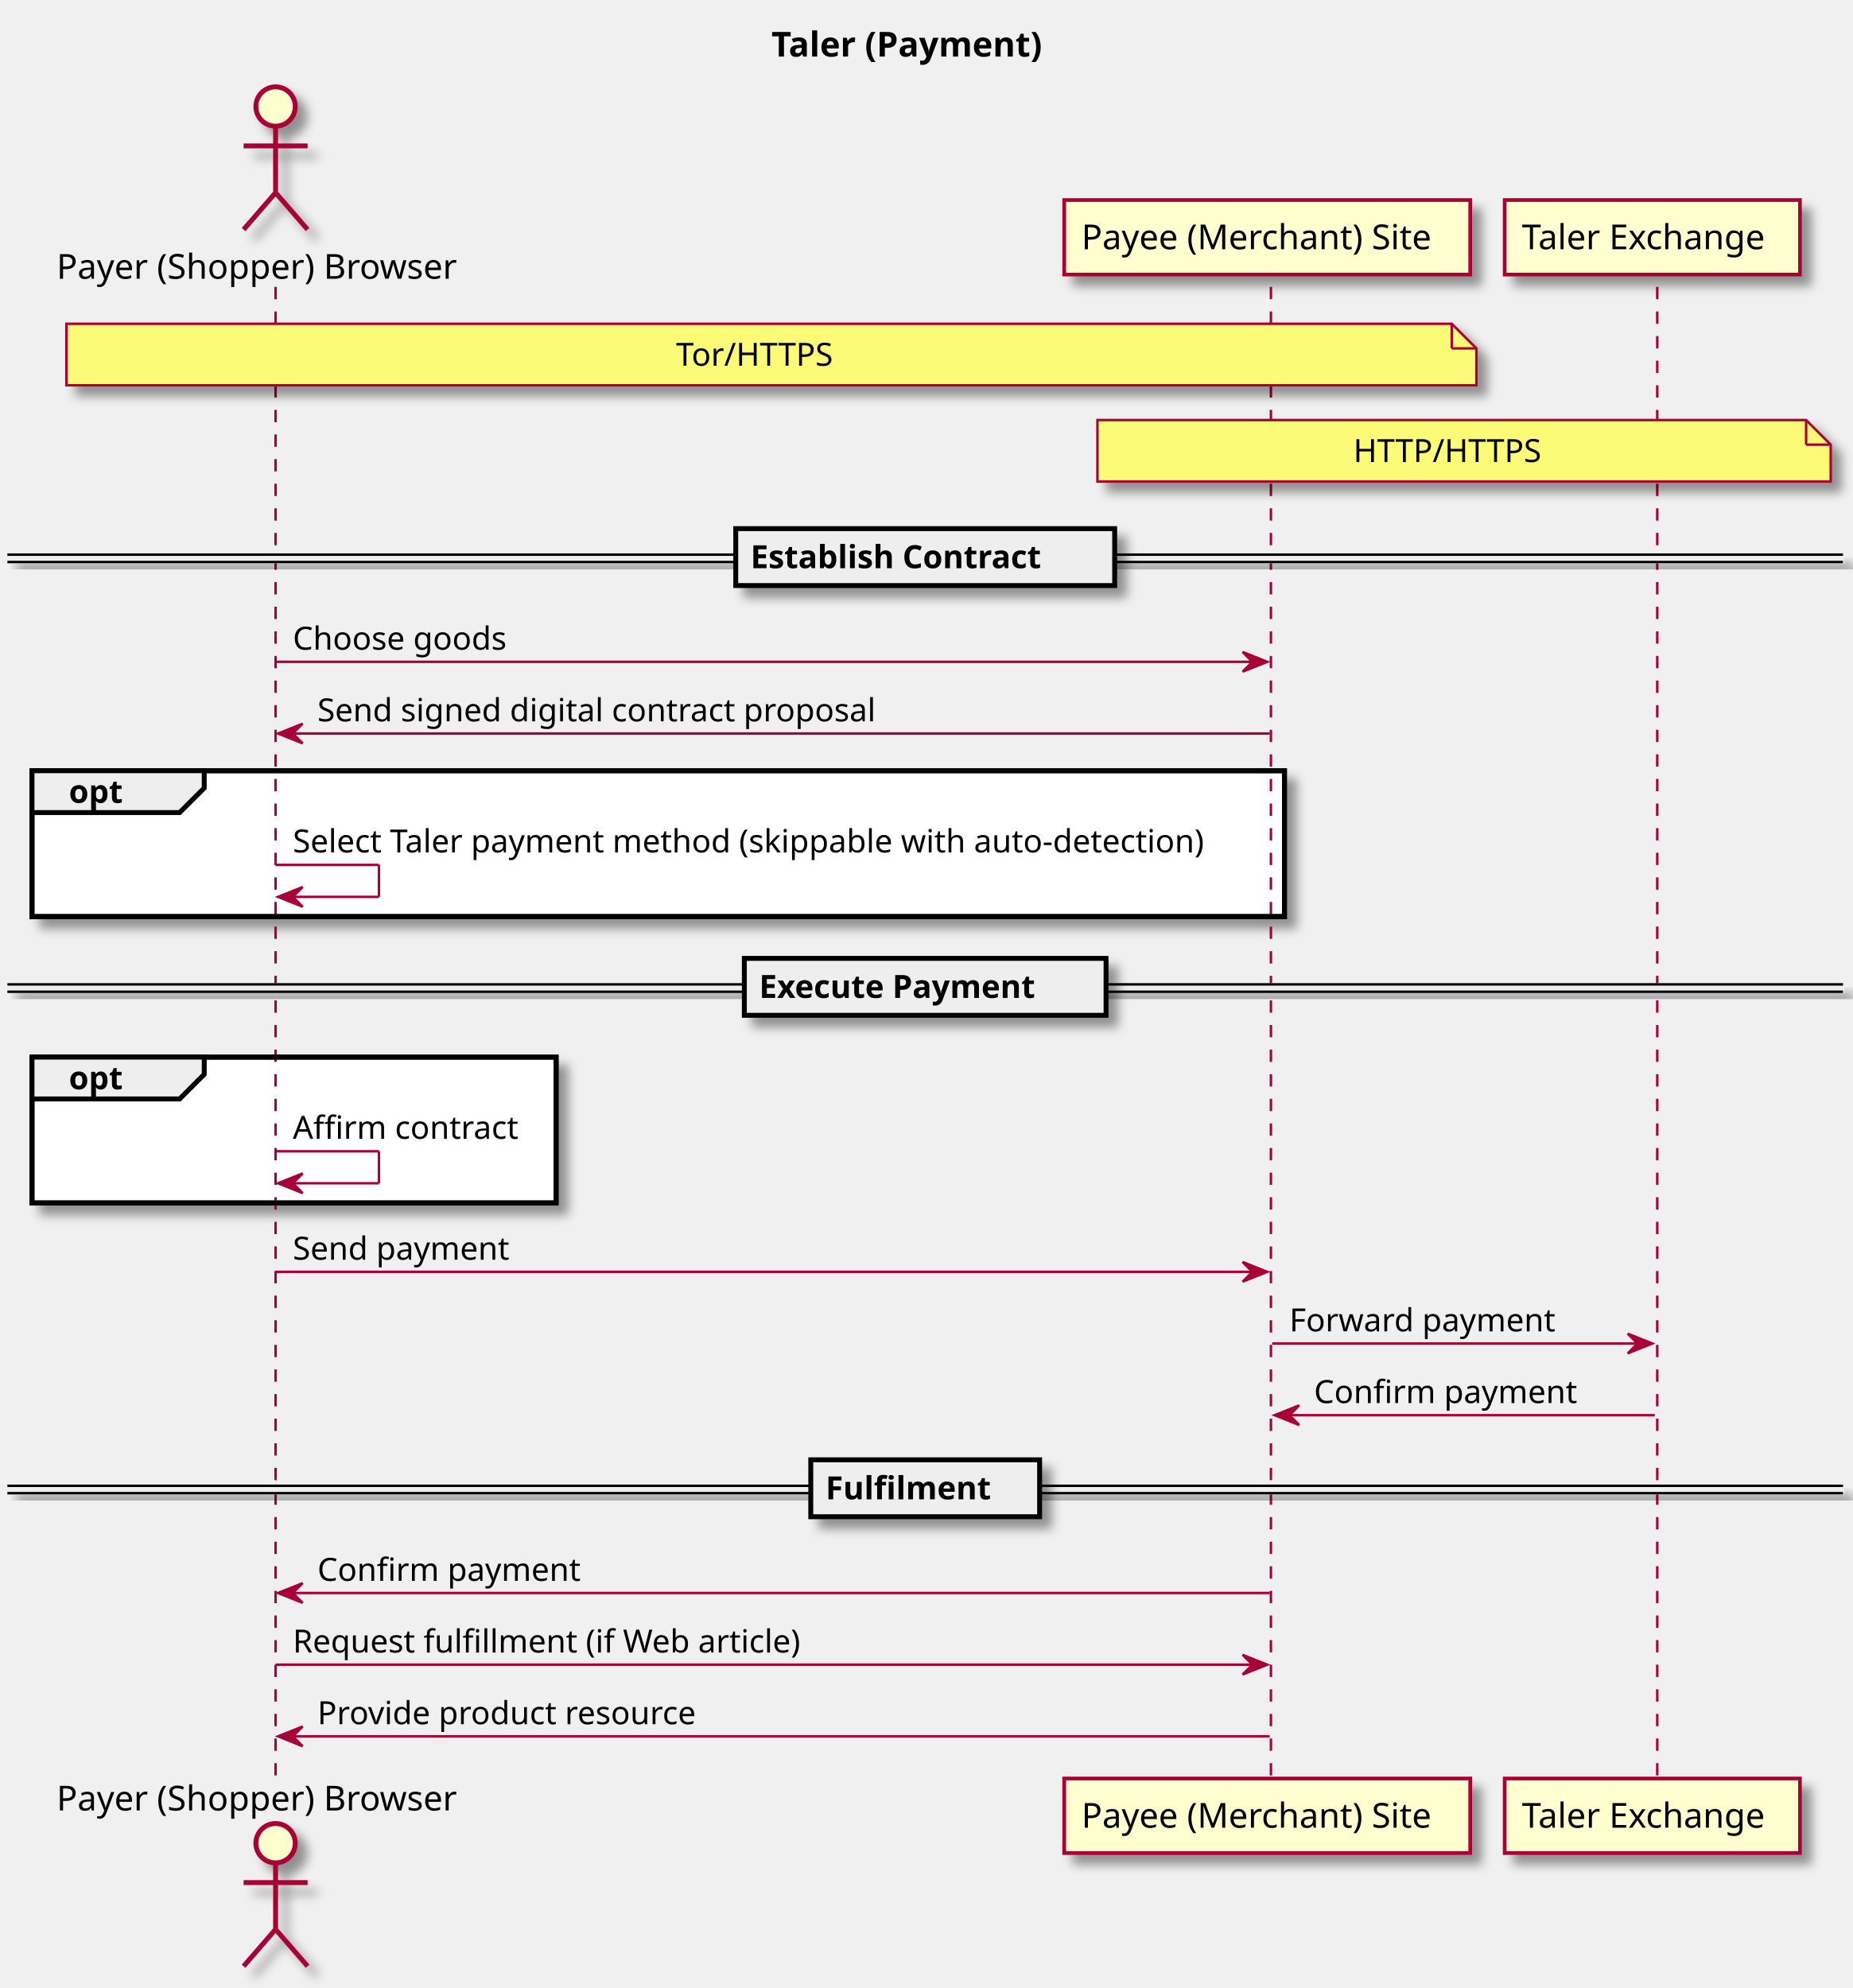
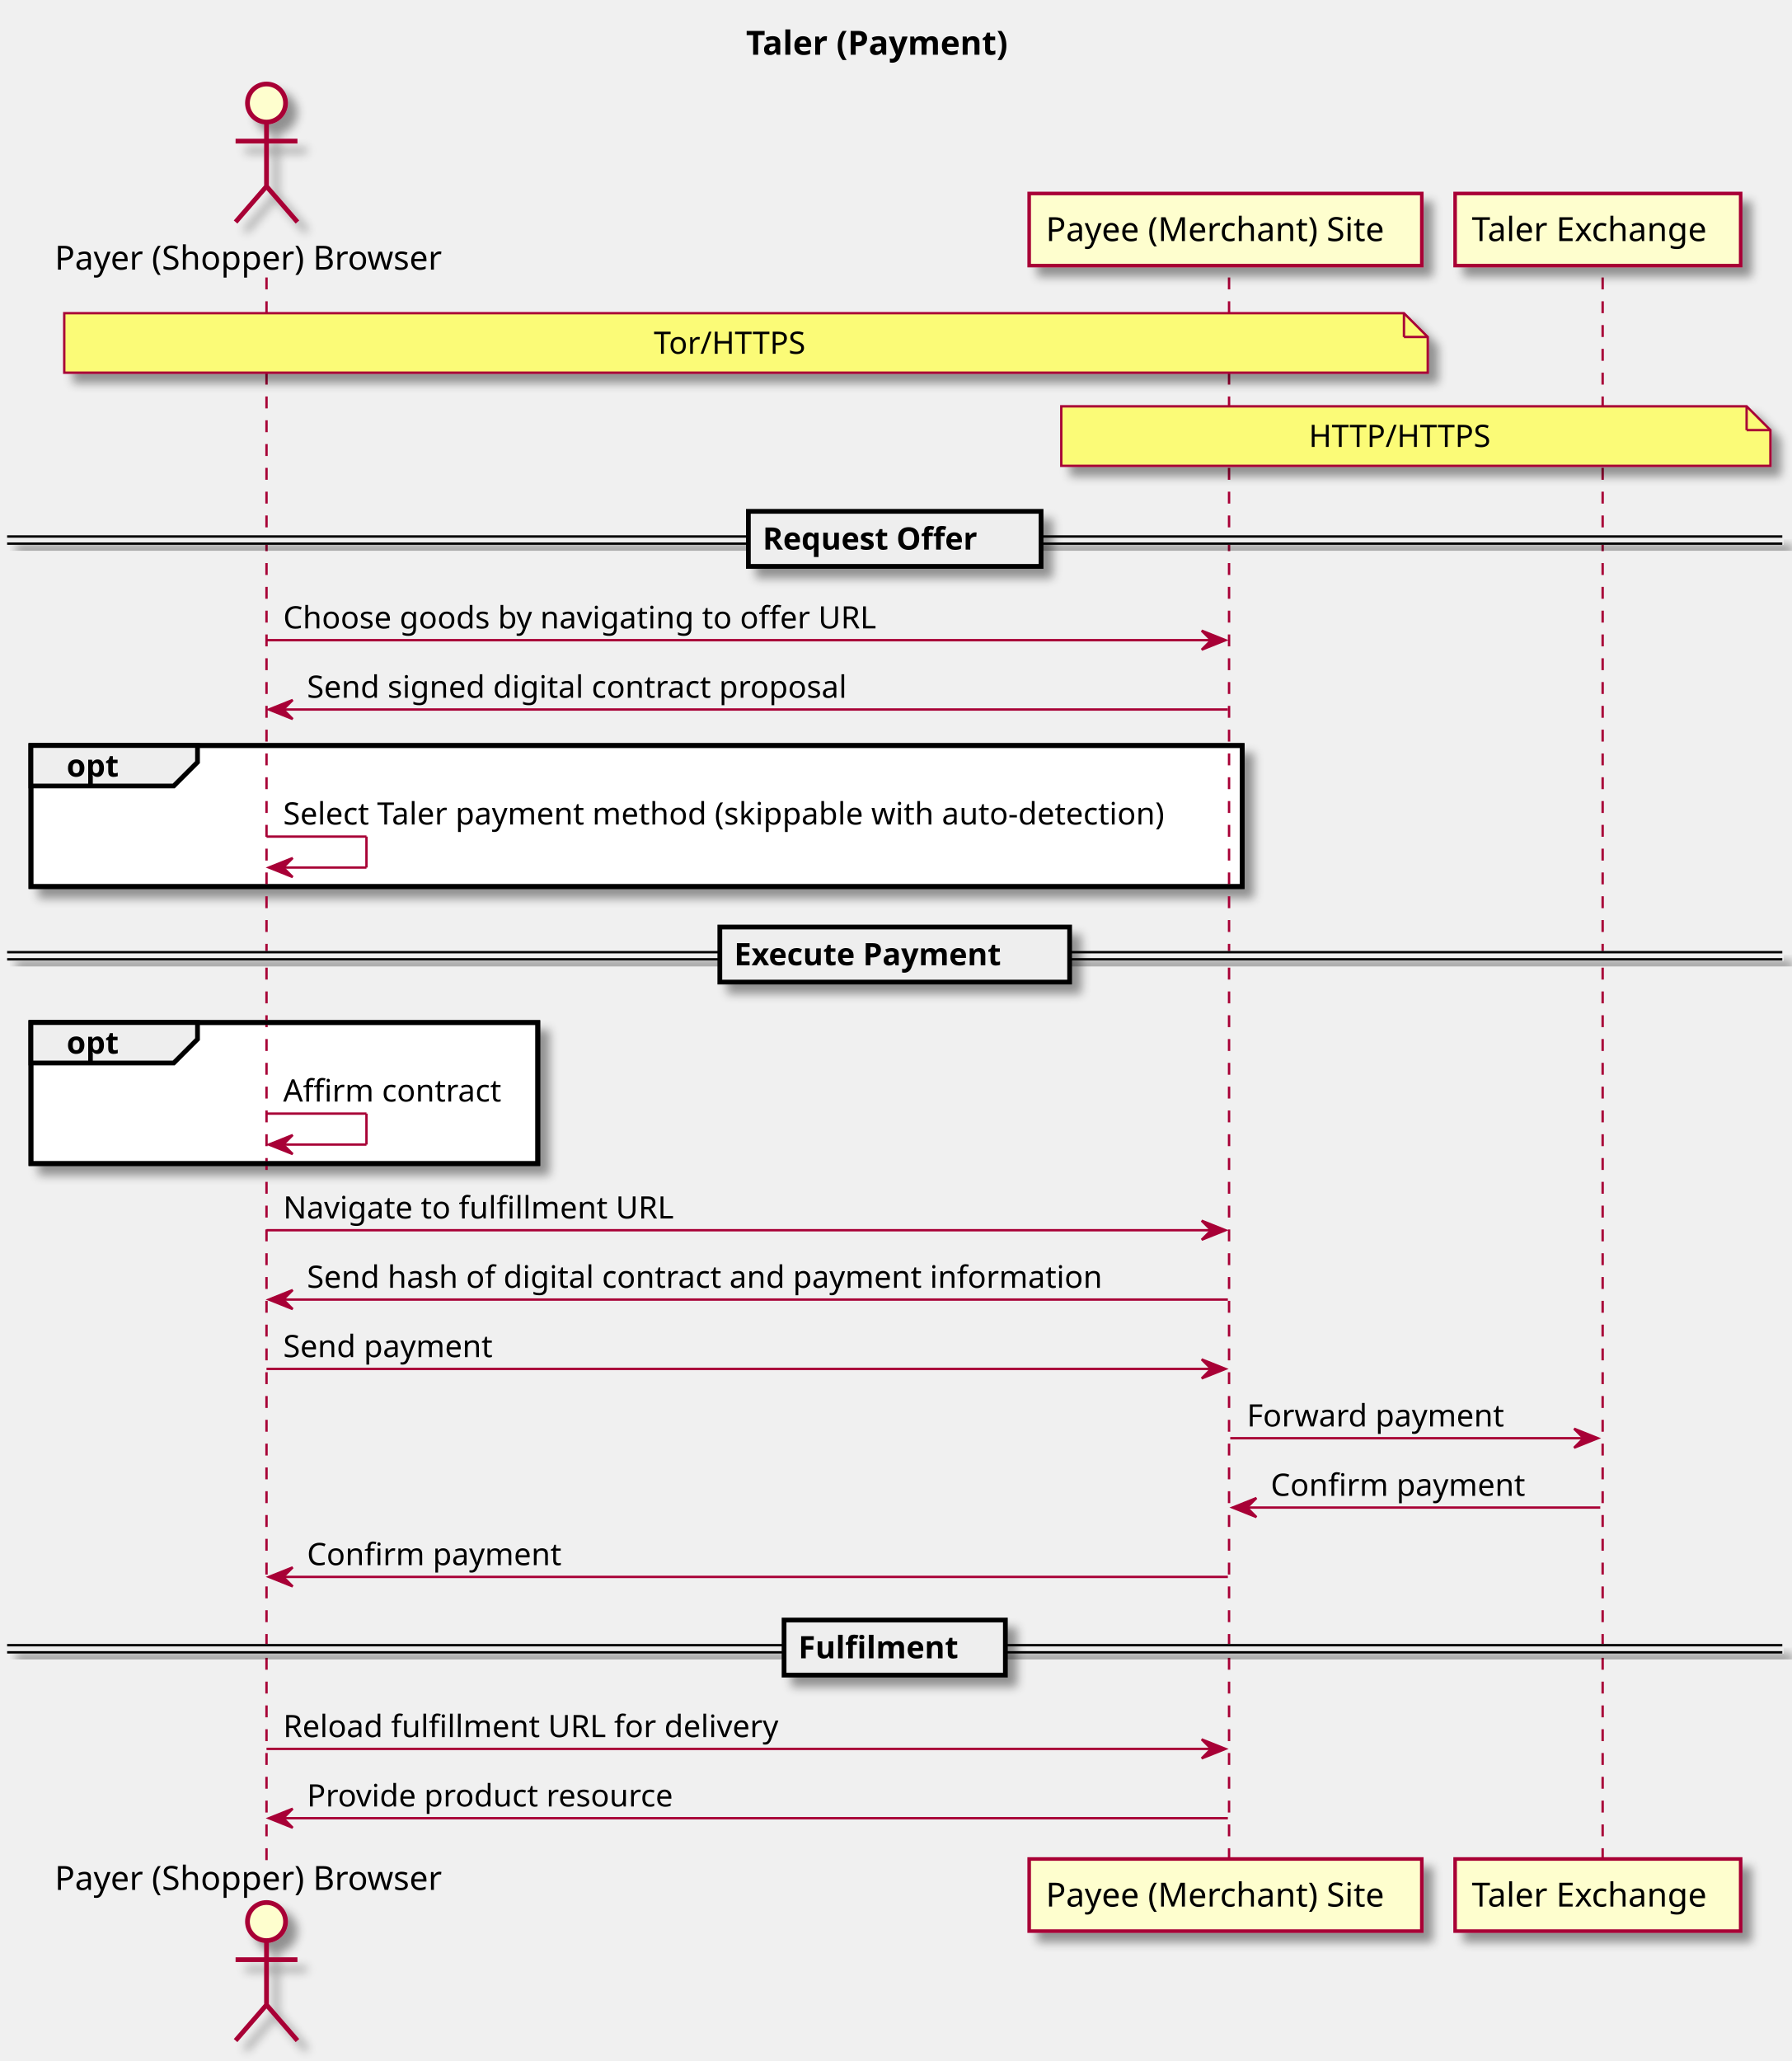
- <svg xmlns="http://www.w3.org/2000/svg" height="808px" style="width:753px;height:808px;" version="1.1" viewBox="0 0 753 808" width="753px">
+ <svg xmlns="http://www.w3.org/2000/svg" height="866px" style="width:753px;height:866px;" version="1.1" viewBox="0 0 753 866" width="753px">
  <defs>
    <filter height="300%" id="f1" width="300%" x="-1" y="-1">
      <feGaussianBlur result="blurOut" stdDeviation="2.0" />
      <feColorMatrix in="blurOut" result="blurOut2" type="matrix" values="0 0 0 0 0 0 0 0 0 0 0 0 0 0 0 0 0 0 .4 0" />
      <feOffset dx="4.0" dy="4.0" in="blurOut2" result="blurOut3" />
      <feBlend in="SourceGraphic" in2="blurOut3" mode="normal" />
    </filter>
  </defs>
  <g>
    <text fill="#000000" font-family="sans-serif" font-size="14" font-weight="bold" lengthAdjust="spacingAndGlyphs" textLength="125" x="313.5" y="22.995">Taler (Payment)</text>
    <rect fill="#FFFFFF" filter="url(#f1)" height="59.266" style="stroke: #000000; stroke-width: 2.0;" width="509" x="13" y="313.258" />
    <rect fill="#FFFFFF" filter="url(#f1)" height="59.266" style="stroke: #000000; stroke-width: 2.0;" width="213" x="13" y="429.656" />
-     <line style="stroke: #A80036; stroke-width: 1.0; stroke-dasharray: 5.0,5.0;" x1="112" x2="112" y1="116.594" y2="723.852" />
-     <line style="stroke: #A80036; stroke-width: 1.0; stroke-dasharray: 5.0,5.0;" x1="516.5" x2="516.5" y1="116.594" y2="723.852" />
-     <line style="stroke: #A80036; stroke-width: 1.0; stroke-dasharray: 5.0,5.0;" x1="673.5" x2="673.5" y1="116.594" y2="723.852" />
+     <line style="stroke: #A80036; stroke-width: 1.0; stroke-dasharray: 5.0,5.0;" x1="112" x2="112" y1="116.594" y2="782.117" />
+     <line style="stroke: #A80036; stroke-width: 1.0; stroke-dasharray: 5.0,5.0;" x1="516.5" x2="516.5" y1="116.594" y2="782.117" />
+     <line style="stroke: #A80036; stroke-width: 1.0; stroke-dasharray: 5.0,5.0;" x1="673.5" x2="673.5" y1="116.594" y2="782.117" />
    <text fill="#000000" font-family="sans-serif" font-size="14" lengthAdjust="spacingAndGlyphs" textLength="172" x="23" y="113.292">Payer (Shopper) Browser</text>
    <ellipse cx="112" cy="43.297" fill="#FEFECE" filter="url(#f1)" rx="8" ry="8" style="stroke: #A80036; stroke-width: 2.0;" />
    <path d="M112,51.297 L112,78.297 M99,59.297 L125,59.297 M112,78.297 L99,93.297 M112,78.297 L125,93.297 " fill="#FEFECE" filter="url(#f1)" style="stroke: #A80036; stroke-width: 2.0;" />
-     <text fill="#000000" font-family="sans-serif" font-size="14" lengthAdjust="spacingAndGlyphs" textLength="172" x="23" y="735.847">Payer (Shopper) Browser</text>
-     <ellipse cx="112" cy="749.148" fill="#FEFECE" filter="url(#f1)" rx="8" ry="8" style="stroke: #A80036; stroke-width: 2.0;" />
-     <path d="M112,757.148 L112,784.148 M99,765.148 L125,765.148 M112,784.148 L99,799.148 M112,784.148 L125,799.148 " fill="#FEFECE" filter="url(#f1)" style="stroke: #A80036; stroke-width: 2.0;" />
+     <text fill="#000000" font-family="sans-serif" font-size="14" lengthAdjust="spacingAndGlyphs" textLength="172" x="23" y="794.112">Payer (Shopper) Browser</text>
+     <ellipse cx="112" cy="807.414" fill="#FEFECE" filter="url(#f1)" rx="8" ry="8" style="stroke: #A80036; stroke-width: 2.0;" />
+     <path d="M112,815.414 L112,842.414 M99,823.414 L125,823.414 M112,842.414 L99,857.414 M112,842.414 L125,857.414 " fill="#FEFECE" filter="url(#f1)" style="stroke: #A80036; stroke-width: 2.0;" />
    <rect fill="#FEFECE" filter="url(#f1)" height="30.297" style="stroke: #A80036; stroke-width: 1.5;" width="165" x="432.5" y="81.297" />
    <text fill="#000000" font-family="sans-serif" font-size="14" lengthAdjust="spacingAndGlyphs" textLength="151" x="439.5" y="101.292">Payee (Merchant) Site</text>
-     <rect fill="#FEFECE" filter="url(#f1)" height="30.297" style="stroke: #A80036; stroke-width: 1.5;" width="165" x="432.5" y="722.852" />
-     <text fill="#000000" font-family="sans-serif" font-size="14" lengthAdjust="spacingAndGlyphs" textLength="151" x="439.5" y="742.847">Payee (Merchant) Site</text>
+     <rect fill="#FEFECE" filter="url(#f1)" height="30.297" style="stroke: #A80036; stroke-width: 1.5;" width="165" x="432.5" y="781.117" />
+     <text fill="#000000" font-family="sans-serif" font-size="14" lengthAdjust="spacingAndGlyphs" textLength="151" x="439.5" y="801.112">Payee (Merchant) Site</text>
    <rect fill="#FEFECE" filter="url(#f1)" height="30.297" style="stroke: #A80036; stroke-width: 1.5;" width="120" x="611.5" y="81.297" />
    <text fill="#000000" font-family="sans-serif" font-size="14" lengthAdjust="spacingAndGlyphs" textLength="106" x="618.5" y="101.292">Taler Exchange</text>
-     <rect fill="#FEFECE" filter="url(#f1)" height="30.297" style="stroke: #A80036; stroke-width: 1.5;" width="120" x="611.5" y="722.852" />
-     <text fill="#000000" font-family="sans-serif" font-size="14" lengthAdjust="spacingAndGlyphs" textLength="106" x="618.5" y="742.847">Taler Exchange</text>
+     <rect fill="#FEFECE" filter="url(#f1)" height="30.297" style="stroke: #A80036; stroke-width: 1.5;" width="120" x="611.5" y="781.117" />
+     <text fill="#000000" font-family="sans-serif" font-size="14" lengthAdjust="spacingAndGlyphs" textLength="106" x="618.5" y="801.112">Taler Exchange</text>
    <polygon fill="#FBFB77" filter="url(#f1)" points="27,131.594,27,156.594,600,156.594,600,141.594,590,131.594,27,131.594" style="stroke: #A80036; stroke-width: 1.0;" />
    <line style="stroke: #A80036; stroke-width: 1.0;" x1="590" x2="590" y1="131.594" y2="141.594" />
    <line style="stroke: #A80036; stroke-width: 1.0;" x1="600" x2="590" y1="141.594" y2="141.594" />
    <text fill="#000000" font-family="sans-serif" font-size="13" lengthAdjust="spacingAndGlyphs" textLength="65" x="274.75" y="148.661">Tor/HTTPS</text>
    <polygon fill="#FBFB77" filter="url(#f1)" points="446,170.727,446,195.727,744,195.727,744,180.727,734,170.727,446,170.727" style="stroke: #A80036; stroke-width: 1.0;" />
    <line style="stroke: #A80036; stroke-width: 1.0;" x1="734" x2="734" y1="170.727" y2="180.727" />
    <line style="stroke: #A80036; stroke-width: 1.0;" x1="744" x2="734" y1="180.727" y2="180.727" />
    <text fill="#000000" font-family="sans-serif" font-size="13" lengthAdjust="spacingAndGlyphs" textLength="77" x="550" y="187.793">HTTP/HTTPS</text>
    <rect fill="#EEEEEE" filter="url(#f1)" height="3" style="stroke: #EEEEEE; stroke-width: 1.0;" width="746" x="3" y="225.426" />
    <line style="stroke: #000000; stroke-width: 1.0;" x1="3" x2="749" y1="225.426" y2="225.426" />
    <line style="stroke: #000000; stroke-width: 1.0;" x1="3" x2="749" y1="228.426" y2="228.426" />
-     <rect fill="#EEEEEE" filter="url(#f1)" height="23.133" style="stroke: #000000; stroke-width: 2.0;" width="154" x="299" y="214.859" />
-     <text fill="#000000" font-family="sans-serif" font-size="13" font-weight="bold" lengthAdjust="spacingAndGlyphs" textLength="135" x="305" y="230.926">Establish Contract</text>
+     <rect fill="#EEEEEE" filter="url(#f1)" height="23.133" style="stroke: #000000; stroke-width: 2.0;" width="123" x="314.5" y="214.859" />
+     <text fill="#000000" font-family="sans-serif" font-size="13" font-weight="bold" lengthAdjust="spacingAndGlyphs" textLength="104" x="320.5" y="230.926">Request Offer</text>
    <polygon fill="#A80036" points="505,264.992,515,268.992,505,272.992,509,268.992" style="stroke: #A80036; stroke-width: 1.0;" />
    <line style="stroke: #A80036; stroke-width: 1.0;" x1="112" x2="511" y1="268.992" y2="268.992" />
-     <text fill="#000000" font-family="sans-serif" font-size="13" lengthAdjust="spacingAndGlyphs" textLength="91" x="119" y="264.059">Choose goods</text>
+     <text fill="#000000" font-family="sans-serif" font-size="13" lengthAdjust="spacingAndGlyphs" textLength="259" x="119" y="264.059">Choose goods by navigating to offer URL</text>
    <polygon fill="#A80036" points="123,294.125,113,298.125,123,302.125,119,298.125" style="stroke: #A80036; stroke-width: 1.0;" />
    <line style="stroke: #A80036; stroke-width: 1.0;" x1="117" x2="516" y1="298.125" y2="298.125" />
    <text fill="#000000" font-family="sans-serif" font-size="13" lengthAdjust="spacingAndGlyphs" textLength="237" x="129" y="293.192">Send signed digital contract proposal</text>
    <rect fill="none" height="59.266" style="stroke: #000000; stroke-width: 2.0;" width="509" x="13" y="313.258" />
    <polygon fill="#EEEEEE" points="13,313.258,83,313.258,83,320.258,73,330.258,13,330.258,13,313.258" style="stroke: #000000; stroke-width: 2.0;" />
    <text fill="#000000" font-family="sans-serif" font-size="13" font-weight="bold" lengthAdjust="spacingAndGlyphs" textLength="25" x="28" y="326.325">opt</text>
    <line style="stroke: #A80036; stroke-width: 1.0;" x1="112" x2="154" y1="351.523" y2="351.523" />
    <line style="stroke: #A80036; stroke-width: 1.0;" x1="154" x2="154" y1="351.523" y2="364.523" />
    <line style="stroke: #A80036; stroke-width: 1.0;" x1="113" x2="154" y1="364.523" y2="364.523" />
    <polygon fill="#A80036" points="123,360.523,113,364.523,123,368.523,119,364.523" style="stroke: #A80036; stroke-width: 1.0;" />
    <text fill="#000000" font-family="sans-serif" font-size="13" lengthAdjust="spacingAndGlyphs" textLength="391" x="119" y="346.457">Select Taler payment method (skippable with auto-detection)</text>
    <rect fill="#EEEEEE" filter="url(#f1)" height="3" style="stroke: #EEEEEE; stroke-width: 1.0;" width="746" x="3" y="400.09" />
    <line style="stroke: #000000; stroke-width: 1.0;" x1="3" x2="749" y1="400.09" y2="400.09" />
    <line style="stroke: #000000; stroke-width: 1.0;" x1="3" x2="749" y1="403.09" y2="403.09" />
    <rect fill="#EEEEEE" filter="url(#f1)" height="23.133" style="stroke: #000000; stroke-width: 2.0;" width="147" x="302.5" y="389.523" />
    <text fill="#000000" font-family="sans-serif" font-size="13" font-weight="bold" lengthAdjust="spacingAndGlyphs" textLength="128" x="308.5" y="405.59">Execute Payment</text>
    <rect fill="none" height="59.266" style="stroke: #000000; stroke-width: 2.0;" width="213" x="13" y="429.656" />
    <polygon fill="#EEEEEE" points="13,429.656,83,429.656,83,436.656,73,446.656,13,446.656,13,429.656" style="stroke: #000000; stroke-width: 2.0;" />
    <text fill="#000000" font-family="sans-serif" font-size="13" font-weight="bold" lengthAdjust="spacingAndGlyphs" textLength="25" x="28" y="442.723">opt</text>
    <line style="stroke: #A80036; stroke-width: 1.0;" x1="112" x2="154" y1="467.922" y2="467.922" />
    <line style="stroke: #A80036; stroke-width: 1.0;" x1="154" x2="154" y1="467.922" y2="480.922" />
    <line style="stroke: #A80036; stroke-width: 1.0;" x1="113" x2="154" y1="480.922" y2="480.922" />
    <polygon fill="#A80036" points="123,476.922,113,480.922,123,484.922,119,480.922" style="stroke: #A80036; stroke-width: 1.0;" />
    <text fill="#000000" font-family="sans-serif" font-size="13" lengthAdjust="spacingAndGlyphs" textLength="95" x="119" y="462.856">Affirm contract</text>
    <polygon fill="#A80036" points="505,512.922,515,516.922,505,520.922,509,516.922" style="stroke: #A80036; stroke-width: 1.0;" />
    <line style="stroke: #A80036; stroke-width: 1.0;" x1="112" x2="511" y1="516.922" y2="516.922" />
-     <text fill="#000000" font-family="sans-serif" font-size="13" lengthAdjust="spacingAndGlyphs" textLength="94" x="119" y="511.989">Send payment</text>
-     <polygon fill="#A80036" points="661.5,542.055,671.5,546.055,661.5,550.055,665.5,546.055" style="stroke: #A80036; stroke-width: 1.0;" />
-     <line style="stroke: #A80036; stroke-width: 1.0;" x1="517" x2="667.5" y1="546.055" y2="546.055" />
-     <text fill="#000000" font-family="sans-serif" font-size="13" lengthAdjust="spacingAndGlyphs" textLength="111" x="524" y="541.122">Forward payment</text>
-     <polygon fill="#A80036" points="528,571.188,518,575.188,528,579.188,524,575.188" style="stroke: #A80036; stroke-width: 1.0;" />
-     <line style="stroke: #A80036; stroke-width: 1.0;" x1="522" x2="672.5" y1="575.188" y2="575.188" />
-     <text fill="#000000" font-family="sans-serif" font-size="13" lengthAdjust="spacingAndGlyphs" textLength="111" x="534" y="570.254">Confirm payment</text>
-     <rect fill="#EEEEEE" filter="url(#f1)" height="3" style="stroke: #EEEEEE; stroke-width: 1.0;" width="746" x="3" y="603.887" />
-     <line style="stroke: #000000; stroke-width: 1.0;" x1="3" x2="749" y1="603.887" y2="603.887" />
-     <line style="stroke: #000000; stroke-width: 1.0;" x1="3" x2="749" y1="606.887" y2="606.887" />
-     <rect fill="#EEEEEE" filter="url(#f1)" height="23.133" style="stroke: #000000; stroke-width: 2.0;" width="93" x="329.5" y="593.32" />
-     <text fill="#000000" font-family="sans-serif" font-size="13" font-weight="bold" lengthAdjust="spacingAndGlyphs" textLength="74" x="335.5" y="609.387">Fulfilment</text>
-     <polygon fill="#A80036" points="123,643.453,113,647.453,123,651.453,119,647.453" style="stroke: #A80036; stroke-width: 1.0;" />
-     <line style="stroke: #A80036; stroke-width: 1.0;" x1="117" x2="516" y1="647.453" y2="647.453" />
-     <text fill="#000000" font-family="sans-serif" font-size="13" lengthAdjust="spacingAndGlyphs" textLength="111" x="129" y="642.52">Confirm payment</text>
-     <polygon fill="#A80036" points="505,672.586,515,676.586,505,680.586,509,676.586" style="stroke: #A80036; stroke-width: 1.0;" />
-     <line style="stroke: #A80036; stroke-width: 1.0;" x1="112" x2="511" y1="676.586" y2="676.586" />
-     <text fill="#000000" font-family="sans-serif" font-size="13" lengthAdjust="spacingAndGlyphs" textLength="213" x="119" y="671.653">Request fulfillment (if Web article)</text>
-     <polygon fill="#A80036" points="123,701.719,113,705.719,123,709.719,119,705.719" style="stroke: #A80036; stroke-width: 1.0;" />
-     <line style="stroke: #A80036; stroke-width: 1.0;" x1="117" x2="516" y1="705.719" y2="705.719" />
-     <text fill="#000000" font-family="sans-serif" font-size="13" lengthAdjust="spacingAndGlyphs" textLength="160" x="129" y="700.786">Provide product resource</text>
+     <text fill="#000000" font-family="sans-serif" font-size="13" lengthAdjust="spacingAndGlyphs" textLength="169" x="119" y="511.989">Navigate to fulfillment URL</text>
+     <polygon fill="#A80036" points="123,542.055,113,546.055,123,550.055,119,546.055" style="stroke: #A80036; stroke-width: 1.0;" />
+     <line style="stroke: #A80036; stroke-width: 1.0;" x1="117" x2="516" y1="546.055" y2="546.055" />
+     <text fill="#000000" font-family="sans-serif" font-size="13" lengthAdjust="spacingAndGlyphs" textLength="349" x="129" y="541.122">Send hash of digital contract and payment information</text>
+     <polygon fill="#A80036" points="505,571.188,515,575.188,505,579.188,509,575.188" style="stroke: #A80036; stroke-width: 1.0;" />
+     <line style="stroke: #A80036; stroke-width: 1.0;" x1="112" x2="511" y1="575.188" y2="575.188" />
+     <text fill="#000000" font-family="sans-serif" font-size="13" lengthAdjust="spacingAndGlyphs" textLength="94" x="119" y="570.254">Send payment</text>
+     <polygon fill="#A80036" points="661.5,600.32,671.5,604.32,661.5,608.32,665.5,604.32" style="stroke: #A80036; stroke-width: 1.0;" />
+     <line style="stroke: #A80036; stroke-width: 1.0;" x1="517" x2="667.5" y1="604.32" y2="604.32" />
+     <text fill="#000000" font-family="sans-serif" font-size="13" lengthAdjust="spacingAndGlyphs" textLength="111" x="524" y="599.387">Forward payment</text>
+     <polygon fill="#A80036" points="528,629.453,518,633.453,528,637.453,524,633.453" style="stroke: #A80036; stroke-width: 1.0;" />
+     <line style="stroke: #A80036; stroke-width: 1.0;" x1="522" x2="672.5" y1="633.453" y2="633.453" />
+     <text fill="#000000" font-family="sans-serif" font-size="13" lengthAdjust="spacingAndGlyphs" textLength="111" x="534" y="628.52">Confirm payment</text>
+     <polygon fill="#A80036" points="123,658.586,113,662.586,123,666.586,119,662.586" style="stroke: #A80036; stroke-width: 1.0;" />
+     <line style="stroke: #A80036; stroke-width: 1.0;" x1="117" x2="516" y1="662.586" y2="662.586" />
+     <text fill="#000000" font-family="sans-serif" font-size="13" lengthAdjust="spacingAndGlyphs" textLength="111" x="129" y="657.653">Confirm payment</text>
+     <rect fill="#EEEEEE" filter="url(#f1)" height="3" style="stroke: #EEEEEE; stroke-width: 1.0;" width="746" x="3" y="691.285" />
+     <line style="stroke: #000000; stroke-width: 1.0;" x1="3" x2="749" y1="691.285" y2="691.285" />
+     <line style="stroke: #000000; stroke-width: 1.0;" x1="3" x2="749" y1="694.285" y2="694.285" />
+     <rect fill="#EEEEEE" filter="url(#f1)" height="23.133" style="stroke: #000000; stroke-width: 2.0;" width="93" x="329.5" y="680.719" />
+     <text fill="#000000" font-family="sans-serif" font-size="13" font-weight="bold" lengthAdjust="spacingAndGlyphs" textLength="74" x="335.5" y="696.786">Fulfilment</text>
+     <polygon fill="#A80036" points="505,730.852,515,734.852,505,738.852,509,734.852" style="stroke: #A80036; stroke-width: 1.0;" />
+     <line style="stroke: #A80036; stroke-width: 1.0;" x1="112" x2="511" y1="734.852" y2="734.852" />
+     <text fill="#000000" font-family="sans-serif" font-size="13" lengthAdjust="spacingAndGlyphs" textLength="212" x="119" y="729.918">Reload fulfillment URL for delivery</text>
+     <polygon fill="#A80036" points="123,759.984,113,763.984,123,767.984,119,763.984" style="stroke: #A80036; stroke-width: 1.0;" />
+     <line style="stroke: #A80036; stroke-width: 1.0;" x1="117" x2="516" y1="763.984" y2="763.984" />
+     <text fill="#000000" font-family="sans-serif" font-size="13" lengthAdjust="spacingAndGlyphs" textLength="160" x="129" y="759.051">Provide product resource</text>
  </g>
</svg>
